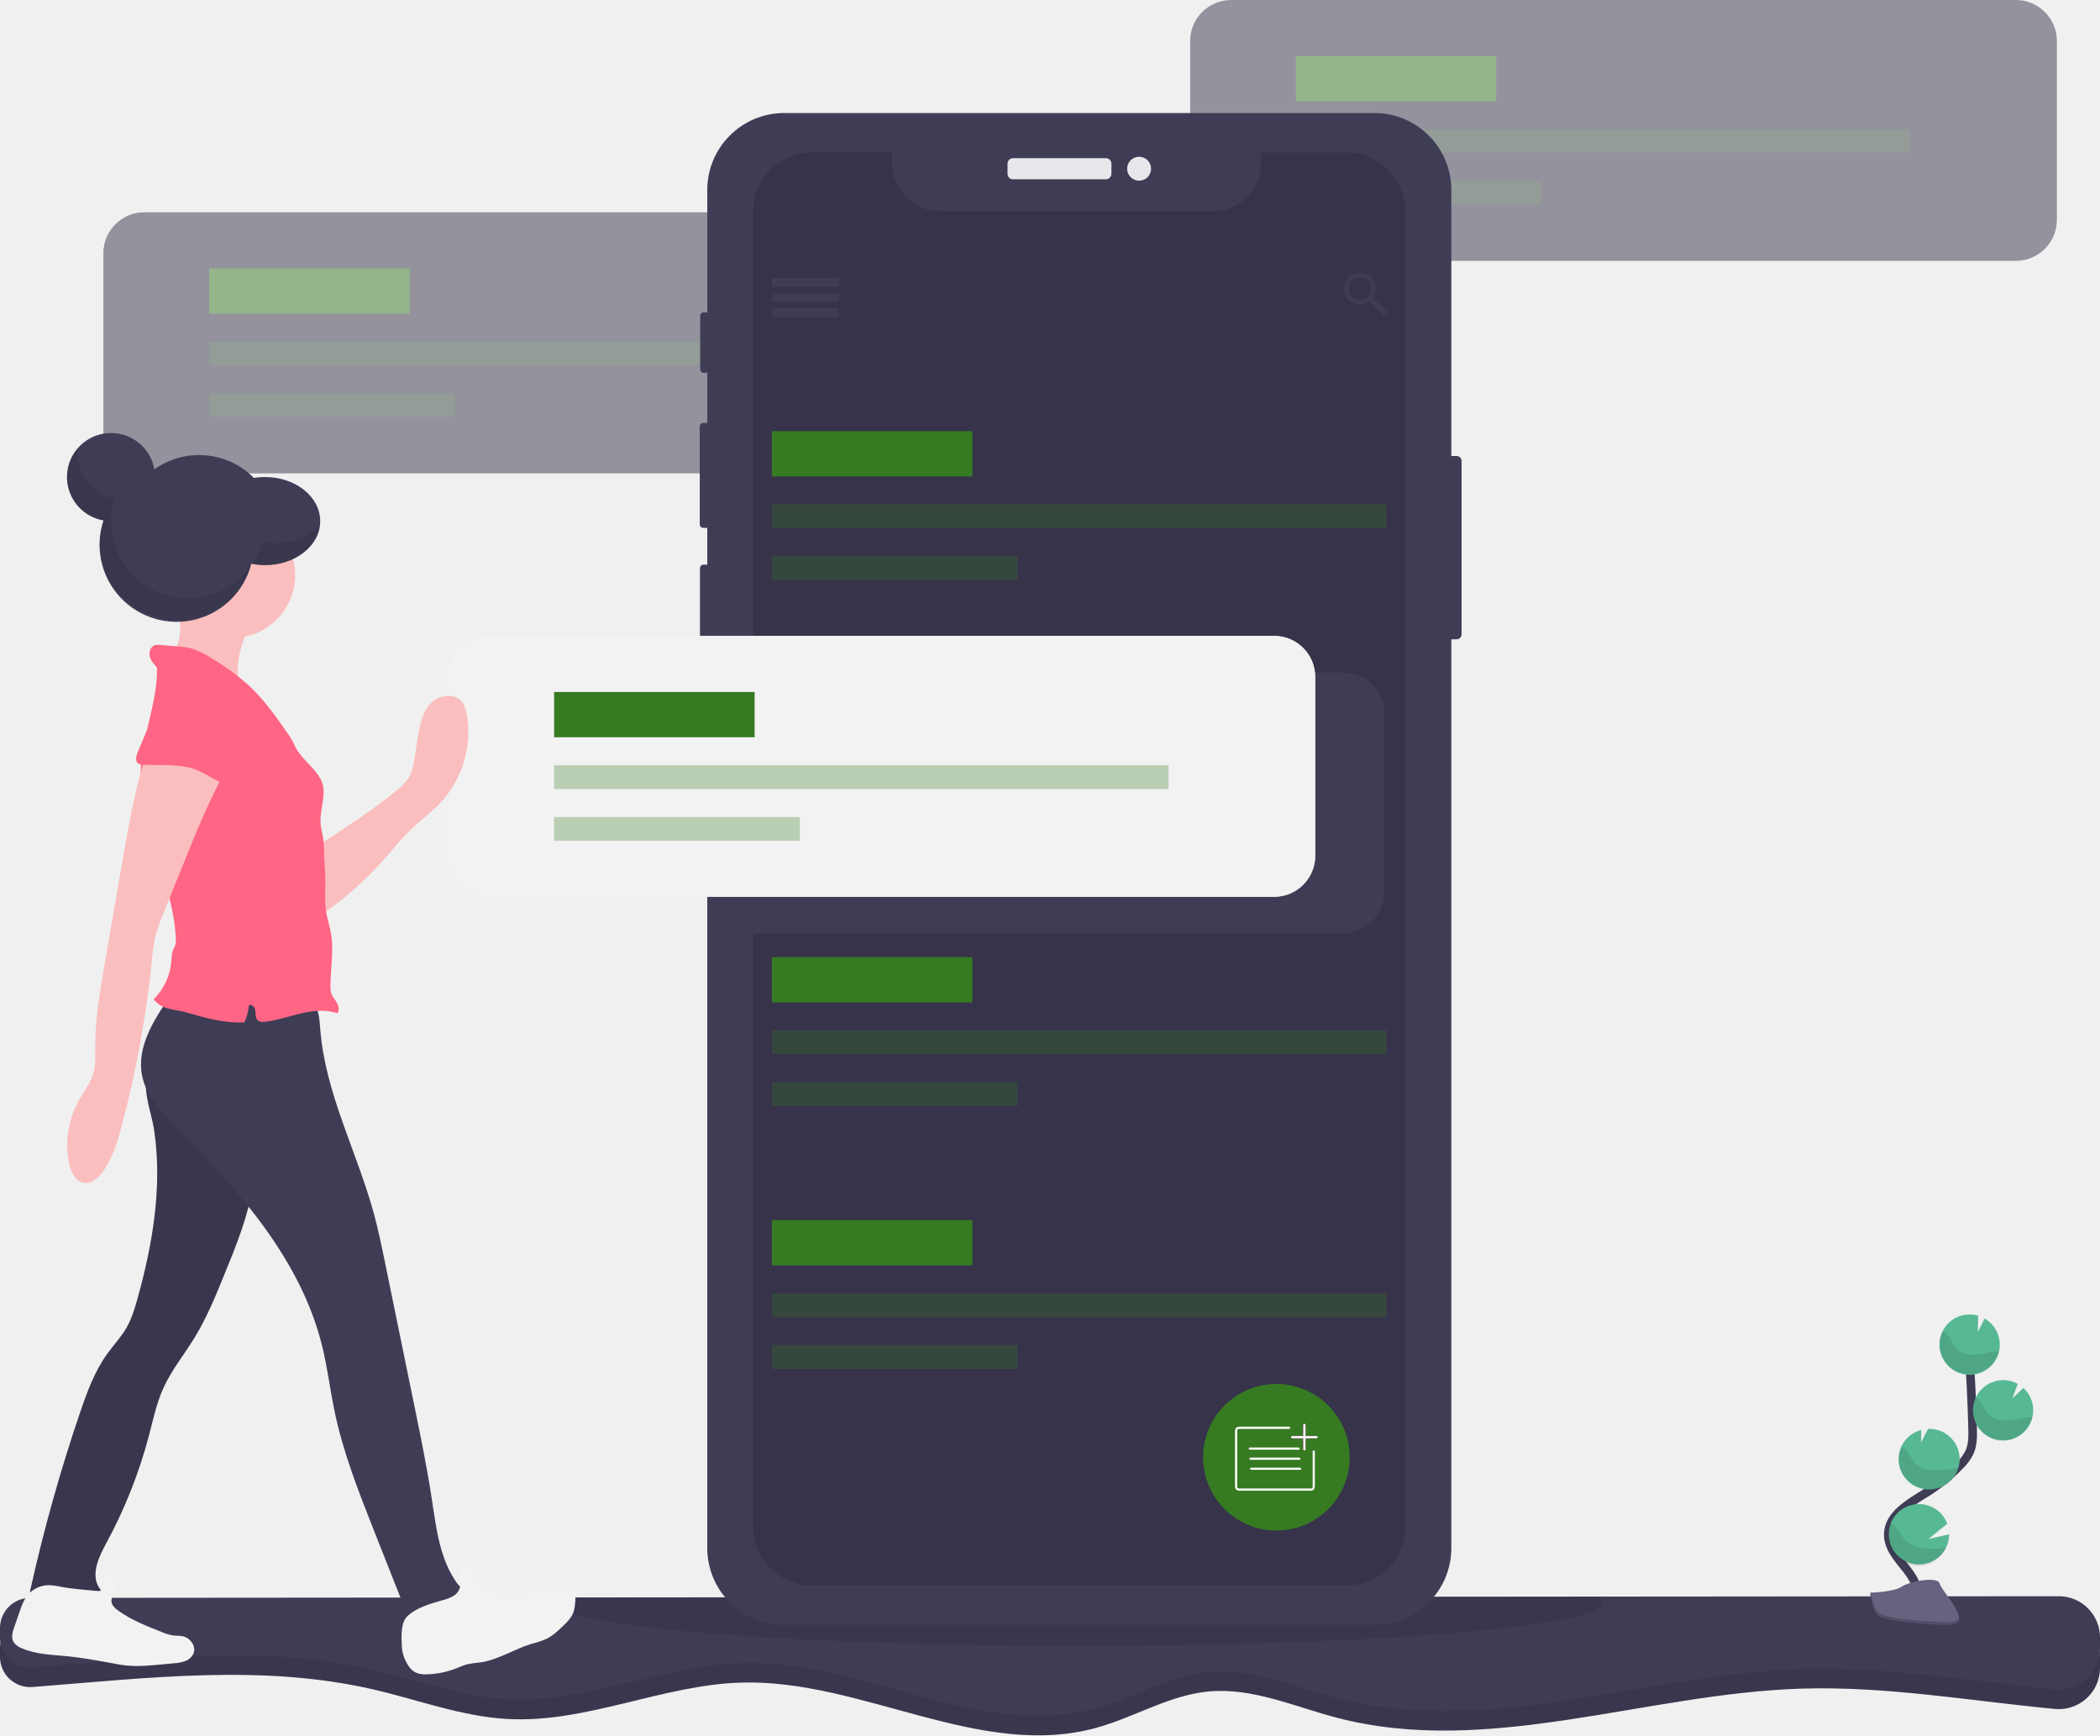
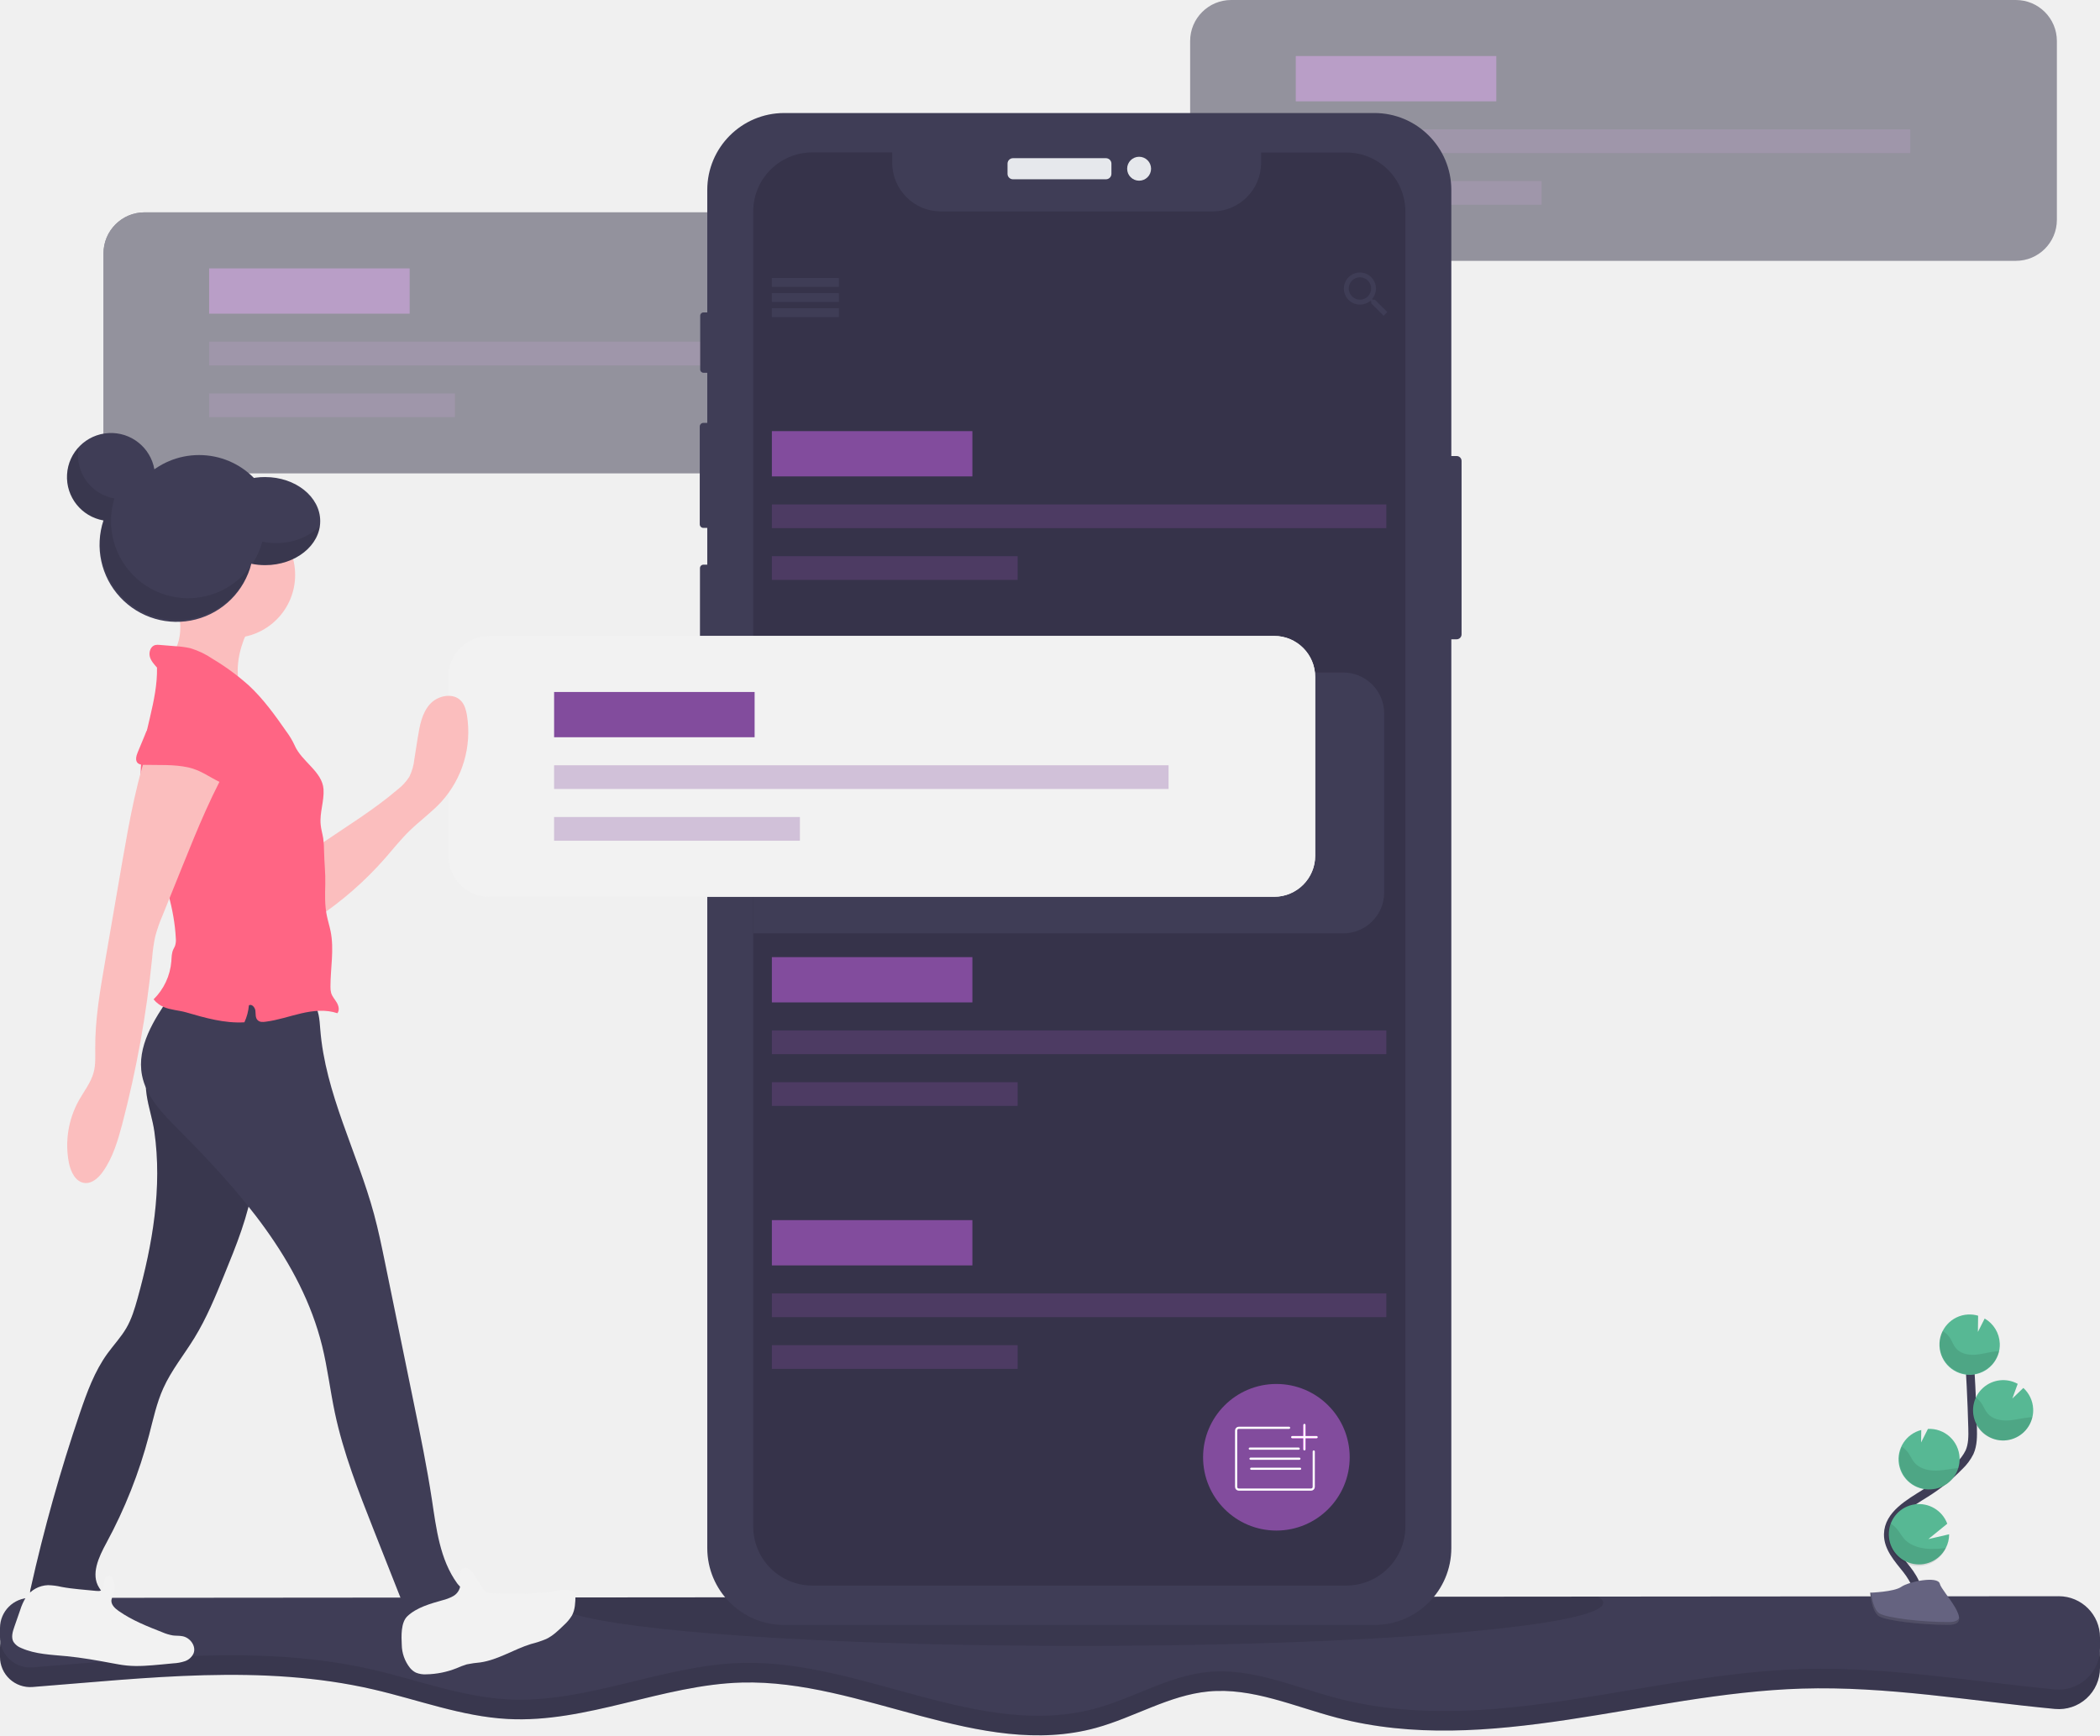
<svg xmlns="http://www.w3.org/2000/svg" id="ada6f7ae-8394-4767-8700-18704e9e9034" data-name="Layer 1" width="974" height="805.02" viewBox="0 0 974 805.02">
  <path d="M1087,816.24v5a19.11,19.11,0,0,1-20.91,19c-39.15-3.72-78.12-10.64-117.4-9.43-72.42,2.21-145.44,31.83-215.54,13.53-19.77-5.16-39.32-14.13-59.66-12.2-18.25,1.73-34.49,12.05-52.17,16.89C567.55,863.79,512.8,826.49,457.06,828c-36.74,1-71.92,18.89-108.62,16.9-21.27-1.14-41.53-8.92-62.28-13.71-51.66-11.94-104.86-5.27-158.09-1.13A14,14,0,0,1,113,816.13v-4.28a14,14,0,0,1,14-14l940.92-.76A19.11,19.11,0,0,1,1087,816.24Z" transform="translate(-113 -47.49)" fill="#3f3d56" />
  <path d="M1087,816.24v5a19.11,19.11,0,0,1-20.91,19c-39.15-3.72-78.12-10.64-117.4-9.43-72.42,2.21-145.44,31.83-215.54,13.53-19.77-5.16-39.32-14.13-59.66-12.2-18.25,1.73-34.49,12.05-52.17,16.89C567.55,863.79,512.8,826.49,457.06,828c-36.74,1-71.92,18.89-108.62,16.9-21.27-1.14-41.53-8.92-62.28-13.71-51.66-11.94-104.86-5.27-158.09-1.13A14,14,0,0,1,113,816.13v-4.28a14,14,0,0,1,14-14l940.92-.76A19.11,19.11,0,0,1,1087,816.24Z" transform="translate(-113 -47.49)" opacity="0.1" />
  <path d="M1087,807.1v5a20.39,20.39,0,0,1-.11,2.08,19.11,19.11,0,0,1-20.8,17c-39.15-3.73-78.12-10.65-117.4-9.44-72.42,2.22-145.44,31.84-215.54,13.53-19.77-5.16-39.32-14.13-59.66-12.2-18.25,1.73-34.49,12.05-52.17,16.9-53.77,14.72-108.52-22.58-164.26-21.08-36.74,1-71.92,18.89-108.62,16.91-21.27-1.15-41.53-8.92-62.28-13.72-51.65-11.93-104.86-5.26-158.09-1.12a14,14,0,0,1-14.86-11.5A13.7,13.7,0,0,1,113,807v-4.28a14,14,0,0,1,14-14l235.83-.19,481.81-.4,223.28-.18A19.11,19.11,0,0,1,1087,807.1Z" transform="translate(-113 -47.49)" fill="#3f3d56" />
  <path d="M856.59,791c0,2.21-4.36,4.33-12.4,6.32C812,805.27,721,811,613.59,811c-105.67,0-195.58-5.55-229-13.31-9-2.09-14-4.34-14-6.69,0-.82.6-1.63,1.78-2.43l481.81-.4C855.77,789.1,856.59,790,856.59,791Z" transform="translate(-113 -47.49)" opacity="0.1" />
  <g opacity="0.5">
    <rect x="552" width="402" height="121" rx="19.03" fill="#36334a" />
-     <rect x="601" y="26" width="93" height="21" fill="#367a22" />
-     <rect x="601" y="60" width="285" height="11" fill="#367a22" opacity="0.3" />
-     <rect x="601" y="84" width="114" height="11" fill="#367a22" opacity="0.3" />
+     <rect x="601" y="26" width="93" height="21" fill="#824c9d" />
+     <rect x="601" y="60" width="285" height="11" fill="#824c9d" opacity="0.3" />
+     <rect x="601" y="84" width="114" height="11" fill="#824c9d" opacity="0.3" />
  </g>
  <g opacity="0.5">
    <rect x="48" y="98.51" width="402" height="121" rx="19.03" fill="#36334a" />
    <rect x="97" y="124.51" width="93" height="21" fill="#36334a" />
    <rect x="97" y="158.51" width="285" height="11" fill="#36334a" />
    <rect x="97" y="182.51" width="114" height="11" fill="#36334a" />
    <rect x="48" y="98.51" width="402" height="121" rx="19.03" fill="#36334a" />
-     <rect x="97" y="124.51" width="93" height="21" fill="#367a22" />
-     <rect x="97" y="158.51" width="285" height="11" fill="#367a22" opacity="0.3" />
-     <rect x="97" y="182.51" width="114" height="11" fill="#367a22" opacity="0.3" />
+     <rect x="97" y="124.51" width="93" height="21" fill="#824c9d" />
+     <rect x="97" y="158.51" width="285" height="11" fill="#824c9d" opacity="0.3" />
+     <rect x="97" y="182.51" width="114" height="11" fill="#824c9d" opacity="0.3" />
  </g>
  <rect x="667.58" y="211.54" width="10.31" height="85.02" rx="2.29" fill="#3f3d56" />
  <rect x="324.76" y="144.93" width="5.79" height="27.99" rx="1.5" fill="#3f3d56" />
  <rect x="324.55" y="196.17" width="6.52" height="48.72" rx="1.69" fill="#3f3d56" />
  <rect x="324.65" y="261.94" width="6.21" height="49.14" rx="1.61" fill="#3f3d56" />
  <rect x="328.04" y="52.43" width="345.1" height="701.37" rx="35.69" fill="#3f3d56" />
  <rect x="467.3" y="73.38" width="48.19" height="9.79" rx="2.54" fill="#e6e8ec" />
  <circle cx="528.33" cy="78.27" r="5.55" fill="#e6e8ec" />
  <path d="M764.83,145.6v610A27.41,27.41,0,0,1,737.42,783H489.76a27.41,27.41,0,0,1-27.41-27.4v-610a27.41,27.41,0,0,1,27.41-27.41h37.06V123a22.58,22.58,0,0,0,22.57,22.57h126A22.57,22.57,0,0,0,697.91,123v-4.76h39.51A27.41,27.41,0,0,1,764.83,145.6Z" transform="translate(-113 -47.49)" fill="#36334a" />
  <rect x="358" y="129" width="31" height="4" fill="#3f3d56" />
  <rect x="358" y="136" width="31" height="4" fill="#3f3d56" />
  <rect x="358" y="143" width="31" height="4" fill="#3f3d56" />
  <rect x="358" y="129" width="31" height="4" fill="#3f3d56" />
  <rect x="358" y="136" width="31" height="4" fill="#3f3d56" />
  <rect x="358" y="143" width="31" height="4" fill="#3f3d56" />
  <path d="M750.66,186.49h-.91l-.35-.29a7.61,7.61,0,0,0,1.78-4.89,7.44,7.44,0,1,0-7.4,7.48,7.73,7.73,0,0,0,4.88-1.78l.34.29v.92l5.74,5.75,1.72-1.72Zm-6.88,0a5.18,5.18,0,1,1,5.16-5.18A5.15,5.15,0,0,1,743.78,186.49Z" transform="translate(-113 -47.49)" fill="#3f3d56" />
-   <rect x="358" y="200" width="93" height="21" fill="#367a22" />
-   <rect x="358" y="234" width="285" height="11" fill="#367a22" opacity="0.3" />
-   <rect x="358" y="258" width="114" height="11" fill="#367a22" opacity="0.3" />
-   <rect x="358" y="444" width="93" height="21" fill="#367a22" />
-   <rect x="358" y="478" width="285" height="11" fill="#367a22" opacity="0.3" />
-   <rect x="358" y="502" width="114" height="11" fill="#367a22" opacity="0.3" />
-   <rect x="358" y="566" width="93" height="21" fill="#367a22" />
-   <rect x="358" y="600" width="285" height="11" fill="#367a22" opacity="0.3" />
-   <rect x="358" y="624" width="114" height="11" fill="#367a22" opacity="0.3" />
-   <circle cx="592" cy="676" r="34" fill="#367a22" />
+   <rect x="358" y="200" width="93" height="21" fill="#824c9d" />
+   <rect x="358" y="234" width="285" height="11" fill="#824c9d" opacity="0.3" />
+   <rect x="358" y="258" width="114" height="11" fill="#824c9d" opacity="0.3" />
+   <rect x="358" y="444" width="93" height="21" fill="#824c9d" />
+   <rect x="358" y="478" width="285" height="11" fill="#824c9d" opacity="0.3" />
+   <rect x="358" y="502" width="114" height="11" fill="#824c9d" opacity="0.3" />
+   <rect x="358" y="566" width="93" height="21" fill="#824c9d" />
+   <rect x="358" y="600" width="285" height="11" fill="#824c9d" opacity="0.3" />
+   <rect x="358" y="624" width="114" height="11" fill="#824c9d" opacity="0.3" />
+   <circle cx="592" cy="676" r="34" fill="#824c9d" />
  <path d="M722.33,720.81v16.43a1.25,1.25,0,0,1-1.25,1.25h-33.5a1.25,1.25,0,0,1-1.25-1.25V711.07a1.25,1.25,0,0,1,1.25-1.25h23.31" transform="translate(-113 -47.49)" fill="none" stroke="#fff" stroke-linecap="round" stroke-miterlimit="10" />
  <line x1="579.67" y1="672" x2="602.33" y2="672" fill="none" stroke="#fff" stroke-linecap="round" stroke-miterlimit="10" />
  <line x1="580" y1="676.67" x2="602.67" y2="676.67" fill="none" stroke="#fff" stroke-linecap="round" stroke-miterlimit="10" />
  <line x1="580.33" y1="681.33" x2="603" y2="681.33" fill="none" stroke="#fff" stroke-linecap="round" stroke-miterlimit="10" />
  <line x1="605" y1="661" x2="605" y2="672.33" fill="none" stroke="#f0f" stroke-miterlimit="10" />
  <line x1="610.67" y1="666.67" x2="599.33" y2="666.67" fill="none" stroke="#f0f" stroke-miterlimit="10" />
  <line x1="605" y1="661" x2="605" y2="672.33" fill="none" stroke="#fff" stroke-linecap="round" stroke-miterlimit="10" />
  <line x1="610.67" y1="666.67" x2="599.33" y2="666.67" fill="none" stroke="#fff" stroke-linecap="round" stroke-miterlimit="10" />
  <path d="M1001.6,792.66c3-5.51-.4-12.27-4.29-17.18s-8.61-10-8.51-16.29c.15-9,9.7-14.31,17.33-19.09a84,84,0,0,0,15.56-12.51,22.8,22.8,0,0,0,4.78-6.4c1.58-3.52,1.54-7.52,1.44-11.37q-.51-19.26-1.91-38.49" transform="translate(-113 -47.49)" fill="none" stroke="#3f3d56" stroke-miterlimit="10" stroke-width="4" />
  <path d="M1040.51,670.63a14,14,0,0,0-7-11.5l-3.14,6.22.1-7.53a14.22,14.22,0,0,0-4.63-.56,14,14,0,1,0,14.68,13.37Z" transform="translate(-113 -47.49)" fill="#57b894" />
  <path d="M1015.48,765.62a14,14,0,1,1,.68-11.3l-8.77,7.13,9.65-2.23A14,14,0,0,1,1015.48,765.62Z" transform="translate(-113 -47.49)" fill="#57b894" />
  <path d="M1008.55,738.37a14,14,0,0,1-4.45-27.53l-.08,5.78,3.18-6.29h0a14,14,0,0,1,14.67,13.36,13.84,13.84,0,0,1-.6,4.79A14,14,0,0,1,1008.55,738.37Z" transform="translate(-113 -47.49)" fill="#57b894" />
  <path d="M1042.62,715.7a14,14,0,1,1,6.21-26.27l-2.48,6.8,5.1-4.9A14,14,0,0,1,1056,701a13.79,13.79,0,0,1-.35,3.87A14,14,0,0,1,1042.62,715.7Z" transform="translate(-113 -47.49)" fill="#57b894" />
  <path d="M1038.62,674.37c-3.24.35-6.39,1.36-9.64,1.56s-6.82-.57-8.88-3.1c-1.1-1.36-1.66-3.08-2.59-4.57a10,10,0,0,0-3.54-3.33,14,14,0,1,0,26.24,9.32Q1039.42,674.28,1038.62,674.37Z" transform="translate(-113 -47.49)" opacity="0.1" />
  <path d="M1042.62,715.7a14,14,0,0,1-13.35-20,10.37,10.37,0,0,1,2.82,2.82c1,1.51,1.61,3.26,2.78,4.64,2.19,2.57,5.92,3.41,9.31,3.26s6.66-1.12,10-1.43c.47,0,.94-.07,1.42-.08A14,14,0,0,1,1042.62,715.7Z" transform="translate(-113 -47.49)" opacity="0.1" />
  <path d="M1008.55,738.37a14,14,0,0,1-13.46-19.76,11.48,11.48,0,0,1,3,2.85c1.09,1.54,1.77,3.32,3.05,4.74,2.37,2.63,6.35,3.56,9.93,3.48s6.83-.93,10.28-1.2A14,14,0,0,1,1008.55,738.37Z" transform="translate(-113 -47.49)" opacity="0.1" />
  <path d="M1015.48,765.62a14,14,0,0,1-25.59-11.45,13.84,13.84,0,0,1,3.08,2.75c1.34,1.62,2.22,3.47,3.76,5,2.87,2.82,7.5,4,11.63,4.09A60,60,0,0,0,1015.48,765.62Z" transform="translate(-113 -47.49)" opacity="0.1" />
  <path d="M980.43,786.31s11.08-.34,14.42-2.72,17-5.21,17.86-1.4,16.65,19,4.15,19.06-29.06-1.94-32.4-4S980.43,786.31,980.43,786.31Z" transform="translate(-113 -47.49)" fill="#656380" />
  <path d="M1017.08,799.93c-12.51.1-29.06-1.95-32.39-4-2.54-1.55-3.55-7.09-3.89-9.65h-.37s.7,8.94,4,11,19.89,4.07,32.4,4c3.61,0,4.85-1.31,4.78-3.21C1021.14,799.19,1019.77,799.9,1017.08,799.93Z" transform="translate(-113 -47.49)" opacity="0.2" />
  <path d="M755,378.52v82.94a19,19,0,0,1-19,19H462.35v-121H736A19,19,0,0,1,755,378.52Z" transform="translate(-113 -47.49)" fill="#3f3d56" />
  <rect x="208" y="295" width="402" height="121" rx="19.03" fill="#f2f2f2" />
  <rect x="208" y="295" width="402" height="121" rx="19.03" fill="#f2f2f2" />
-   <rect x="257" y="321" width="93" height="21" fill="#367a22" />
-   <rect x="257" y="355" width="285" height="11" fill="#367a22" opacity="0.3" />
-   <rect x="257" y="379" width="114" height="11" fill="#367a22" opacity="0.3" />
+   <rect x="257" y="321" width="93" height="21" fill="#824c9d" />
+   <rect x="257" y="355" width="285" height="11" fill="#824c9d" opacity="0.3" />
+   <rect x="257" y="379" width="114" height="11" fill="#824c9d" opacity="0.3" />
  <circle cx="92.34" cy="246.84" r="35.75" fill="#3f3d56" />
  <path d="M184.6,572.43c3.69,25.89-.81,52.29-7.82,77.48-1.31,4.69-2.72,9.42-5.17,13.63s-5.86,7.83-8.74,11.79c-6,8.26-9.52,18-12.81,27.64a779.65,779.65,0,0,0-22.82,81.32,5.57,5.57,0,0,0,0,3.47c.87,2,3.51,2.26,5.68,2.25l28.06-.15c1-1.92-.85-4-2-5.84-4-6.22-.16-14.3,3.37-20.81a223.74,223.74,0,0,0,19.78-50c1.92-7.33,3.48-14.82,6.6-21.73,3.77-8.38,9.68-15.59,14.48-23.43,5.58-9.11,9.65-19,13.69-28.93,5.64-13.78,11.33-27.73,13.55-42.45,2.09-13.82,1.06-27.9-.3-41.81a2.64,2.64,0,0,0-3.06-3l-37.65-1.94c-7.76-.4-9.6-2.1-8.42,5.52C181.84,561.13,183.78,566.67,184.6,572.43Z" transform="translate(-113 -47.49)" fill="#3f3d56" />
  <path d="M184.6,572.43c3.69,25.89-.81,52.29-7.82,77.48-1.31,4.69-2.72,9.42-5.17,13.63s-5.86,7.83-8.74,11.79c-6,8.26-9.52,18-12.81,27.64a779.65,779.65,0,0,0-22.82,81.32,5.57,5.57,0,0,0,0,3.47c.87,2,3.51,2.26,5.68,2.25l28.06-.15c1-1.92-.85-4-2-5.84-4-6.22-.16-14.3,3.37-20.81a223.74,223.74,0,0,0,19.78-50c1.92-7.33,3.48-14.82,6.6-21.73,3.77-8.38,9.68-15.59,14.48-23.43,5.58-9.11,9.65-19,13.69-28.93,5.64-13.78,11.33-27.73,13.55-42.45,2.09-13.82,1.06-27.9-.3-41.81a2.64,2.64,0,0,0-3.06-3l-37.65-1.94c-7.76-.4-9.6-2.1-8.42,5.52C181.84,561.13,183.78,566.67,184.6,572.43Z" transform="translate(-113 -47.49)" opacity="0.1" />
  <path d="M192,509.48c-7.65,11-15.67,23.66-13.13,36.83,1.93,10,9.55,17.75,16.74,25,28.74,28.86,57,60.92,66.78,100.47,2.52,10.22,3.74,20.71,5.91,31,3.94,18.7,11,36.58,18,54.35l18.72,47.38a28.36,28.36,0,0,0,27.1-18c-2.46-.19-5.67-2.57-7.11-4.57-8-11.07-9.64-25.31-11.69-38.81-2.27-14.92-5.3-29.72-8.34-44.51L291.58,633.2c-1.55-7.55-3.1-15.11-5.12-22.54-7.82-28.83-22.64-56-24.93-85.81-.34-4.38-.55-9.19-3.52-12.44-3.12-3.43-8.24-4-12.87-4.27C226.41,506.9,210.25,505.07,192,509.48Z" transform="translate(-113 -47.49)" fill="#3f3d56" />
  <path d="M141.47,783.62a29.86,29.86,0,0,0-6.22-.8,12.92,12.92,0,0,0-10.16,5.55,25.25,25.25,0,0,0-2.73,6l-2.71,7.78c-.8,2.28-1.58,4.91-.39,7A7.42,7.42,0,0,0,122.9,812c6.56,2.92,13.95,3.08,21.1,3.78,6.94.68,13.82,1.9,20.67,3.19,2.36.44,4.71.89,7.1,1.13,5.34.54,10.72,0,16.06-.48l5.51-.53a19.84,19.84,0,0,0,5.42-1,6.83,6.83,0,0,0,4-3.59c1.36-3.37-1.56-7.36-5.13-8-1.45-.29-2.95-.16-4.42-.35a20.88,20.88,0,0,1-4.84-1.45c-7.05-2.77-14.17-5.57-20.37-9.93-1.72-1.21-3.52-2.9-3.33-5a10.19,10.19,0,0,1,.89-2.59,9.46,9.46,0,0,0,.08-6.69c-.34-.92-1-1.89-1.93-2-2.64-.32-2.32,3.53-2.71,5-.53,2-1.49,2.18-3.37,2C152.23,784.91,146.83,784.64,141.47,783.62Z" transform="translate(-113 -47.49)" fill="#f2f2f2" />
  <path d="M299.34,810.45a17.65,17.65,0,0,0,3.82,10.75,8.36,8.36,0,0,0,2.72,2.19,10.92,10.92,0,0,0,4.95.79,40.05,40.05,0,0,0,13.89-2.81,39.7,39.7,0,0,1,4.8-1.81,53.88,53.88,0,0,1,6.24-.9c8.27-1.19,15.53-6.07,23.52-8.54a49.45,49.45,0,0,0,7-2.3c3.16-1.49,5.72-4,8.23-6.43a19.89,19.89,0,0,0,3.78-4.52c1.47-2.74,1.56-6,1.62-9.1a2.59,2.59,0,0,0-.24-1.41,2.1,2.1,0,0,0-.9-.71c-2.43-1.2-5.31-.6-8-.13-9.72,1.73-19.67,1.41-29.54,1.09a4.29,4.29,0,0,1-4.54-2.59l-3.75-6c-1.07-1.72-2.77-3.69-4.71-3.1-1.55.47-2.18,2.37-2.12,4s.56,3.25.25,4.84a6.61,6.61,0,0,1-3.2,4.16,20.44,20.44,0,0,1-5,1.92c-5.52,1.56-11.94,3.33-16.21,7.39C298.86,800.15,299.15,806.6,299.34,810.45Z" transform="translate(-113 -47.49)" fill="#f2f2f2" />
  <path d="M297.4,413.75a23.17,23.17,0,0,0,5.46-5.94,24.21,24.21,0,0,0,2.33-8.21l1.57-9.92c.87-5.47,1.89-11.26,5.54-15.43s10.92-5.66,14.63-1.54c1.62,1.79,2.26,4.25,2.66,6.64a48.34,48.34,0,0,1-11.82,40c-4.49,4.92-10,8.83-14.75,13.48-4.14,4-7.73,8.59-11.55,12.94A159.42,159.42,0,0,1,260,473.27c.14-7.44,1.09-15.42,0-22.81-.81-5.34-3-8.22,2.17-11.71C274.17,430.59,286.28,423.21,297.4,413.75Z" transform="translate(-113 -47.49)" fill="#fbbebe" />
  <path d="M196.56,340.57c-.39,5.32-2.6,10.76-7,13.83q18.69,6.54,36.87,14.42c-2.34-2.25-3.05-5.7-3.16-8.94-.31-8.47,2.62-16.8,6.9-24.1a5.85,5.85,0,0,0,1.13-3.18c-.14-2.36-2.94-3.45-5.24-4a128.86,128.86,0,0,0-23.92-3.47c-3.45-.11-7.54-1.2-6.76,3.19C196.12,332.42,196.87,336.42,196.56,340.57Z" transform="translate(-113 -47.49)" fill="#fbbebe" />
  <circle cx="107.66" cy="266.7" r="29.23" fill="#fbbebe" />
  <path d="M249.6,393.14a35.36,35.36,0,0,0-3.71-6.22c-5.3-7.61-10.74-15.21-17.54-21.51a109.19,109.19,0,0,0-16.65-12.23,37.79,37.79,0,0,0-10.42-5,40.77,40.77,0,0,0-6.69-.91l-7.59-.62a6.21,6.21,0,0,0-2,.06c-2.06.52-3,3.08-2.56,5.15s2,3.75,3.38,5.32c.34,15.49-6.55,30.77-7.48,46.24-1.63,27,14.88,52.21,16.2,79.28a8.55,8.55,0,0,1-.38,3.63c-.22.56-.55,1.07-.8,1.62-.78,1.7-.75,3.63-.89,5.5a27.94,27.94,0,0,1-8.23,17.62,12.23,12.23,0,0,0,4.64,3.54c3.19,1.39,7,1.51,10.39,2.48,8.84,2.58,17.9,5.18,27.09,4.63a23.9,23.9,0,0,0,2.09-7.87c1.3-.81,2.8.92,3,2.44s-.09,3.29,1,4.39,2.47.93,3.8.76c5.61-.71,11-2.6,16.5-3.87s11.38-1.88,16.73-.06c1.08-1.37.62-3.4-.26-4.9s-2.13-2.82-2.63-4.49a10.08,10.08,0,0,1-.32-2.95c0-8.55,1.76-17.19.09-25.58-.49-2.46-1.27-4.86-1.77-7.33-1-4.79-.85-9.73-.72-14.62s-.46-10.18-.56-15.14a48.29,48.29,0,0,0-.4-6.13c-.34-2.13-1-4.21-1.18-6.36-.54-5.46,1.66-10.88,1.33-16.36C262.51,405.33,252.84,400.81,249.6,393.14Z" transform="translate(-113 -47.49)" fill="#ff6584" />
  <path d="M183.63,389.22c-7.08,18.78-10.54,38.7-14,58.48l-8,46.46c-2.27,13.13-4.55,26.34-4.46,39.66,0,3.74.24,7.55-.74,11.16-1.28,4.74-4.46,8.69-6.87,13a42.78,42.78,0,0,0-4.6,28.93c.82,4.15,3.06,8.86,7.27,9.34,3.46.38,6.45-2.37,8.47-5.21,4.64-6.51,6.94-14.37,9-22.11a500.11,500.11,0,0,0,13.87-77.09,75.06,75.06,0,0,1,1.39-9.8,69.54,69.54,0,0,1,3.38-9.76q4.59-11.38,9.19-22.76c7.07-17.53,14.18-35.14,23.89-51.36-9.6-2.76-19.59-6-29.19-8.73C189.46,388.61,186.49,389.1,183.63,389.22Z" transform="translate(-113 -47.49)" fill="#fbbebe" />
  <path d="M200.27,403.46c-6.72-1.45-13.67-1-20.53-1.17a4.43,4.43,0,0,1-2.76-.72c-1.39-1.19-.8-3.42-.1-5.11l3.32-8a11.64,11.64,0,0,1,2.66-4.42c1.69-1.5,4.07-1.87,6.31-2.14,7.29-.84,14.79-1.12,21.86.85s13.72,6.45,16.88,13.08c1.32,2.76,1.93,6.24.18,8.75-2.6,3.73-8.43,7.9-12.78,5.86C210.1,408,206.11,404.73,200.27,403.46Z" transform="translate(-113 -47.49)" fill="#ff6584" />
  <path d="M236,268.79a29.52,29.52,0,0,0-16.28,4.69,35.75,35.75,0,0,0-35.1-8.22A20.43,20.43,0,1,0,161,288.91,35.75,35.75,0,1,0,229.57,309a32,32,0,0,0,6.41.65c14.1,0,25.54-9.15,25.54-20.43S250.08,268.79,236,268.79Z" transform="translate(-113 -47.49)" fill="#3f3d56" />
  <path d="M241.09,299.43a31.1,31.1,0,0,1-6.41-.65A35.57,35.57,0,0,1,230,309.07a32.11,32.11,0,0,0,6,.58c13.18,0,24-8,25.39-18.24C256.7,296.29,249.35,299.43,241.09,299.43Z" transform="translate(-113 -47.49)" opacity="0.1" />
  <path d="M200.23,325a35.8,35.8,0,0,1-34.18-46.28,20.43,20.43,0,0,1-16.89-20.12,20.09,20.09,0,0,1,.33-3.66,20.43,20.43,0,0,0,11.46,34,35.75,35.75,0,0,0,68.29,21.18A35.68,35.68,0,0,1,200.23,325Z" transform="translate(-113 -47.49)" opacity="0.1" />
</svg>
